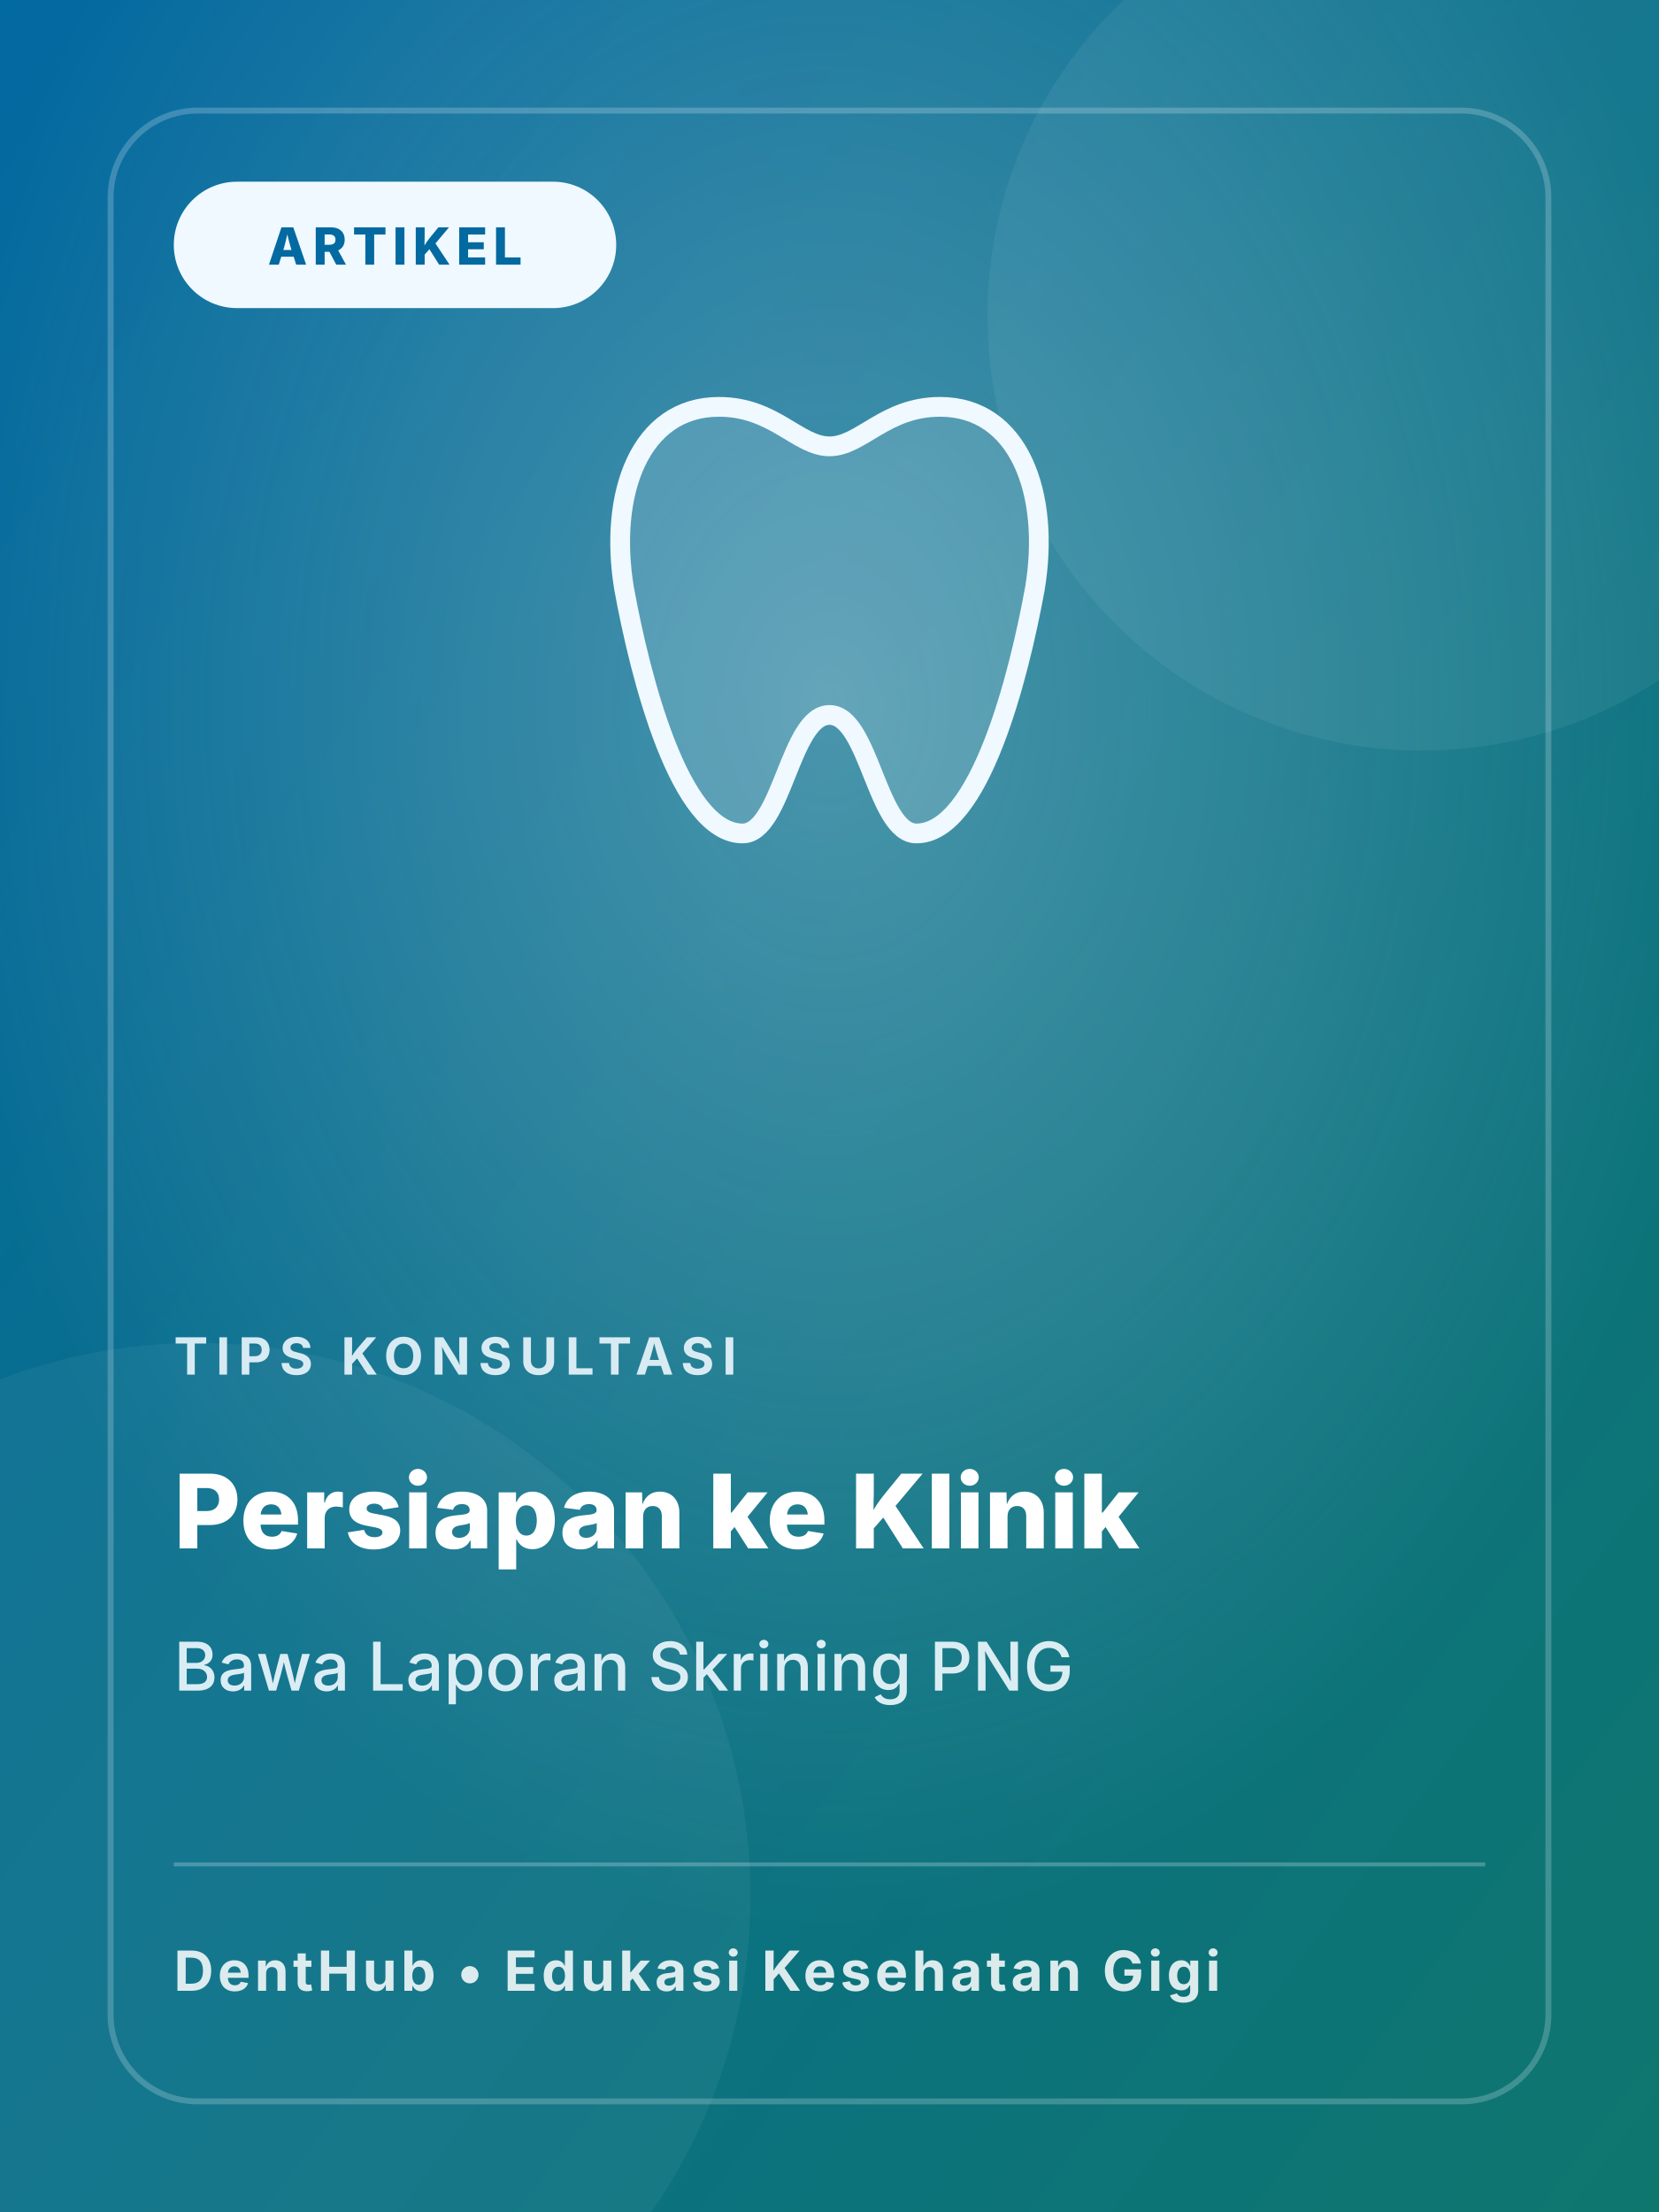
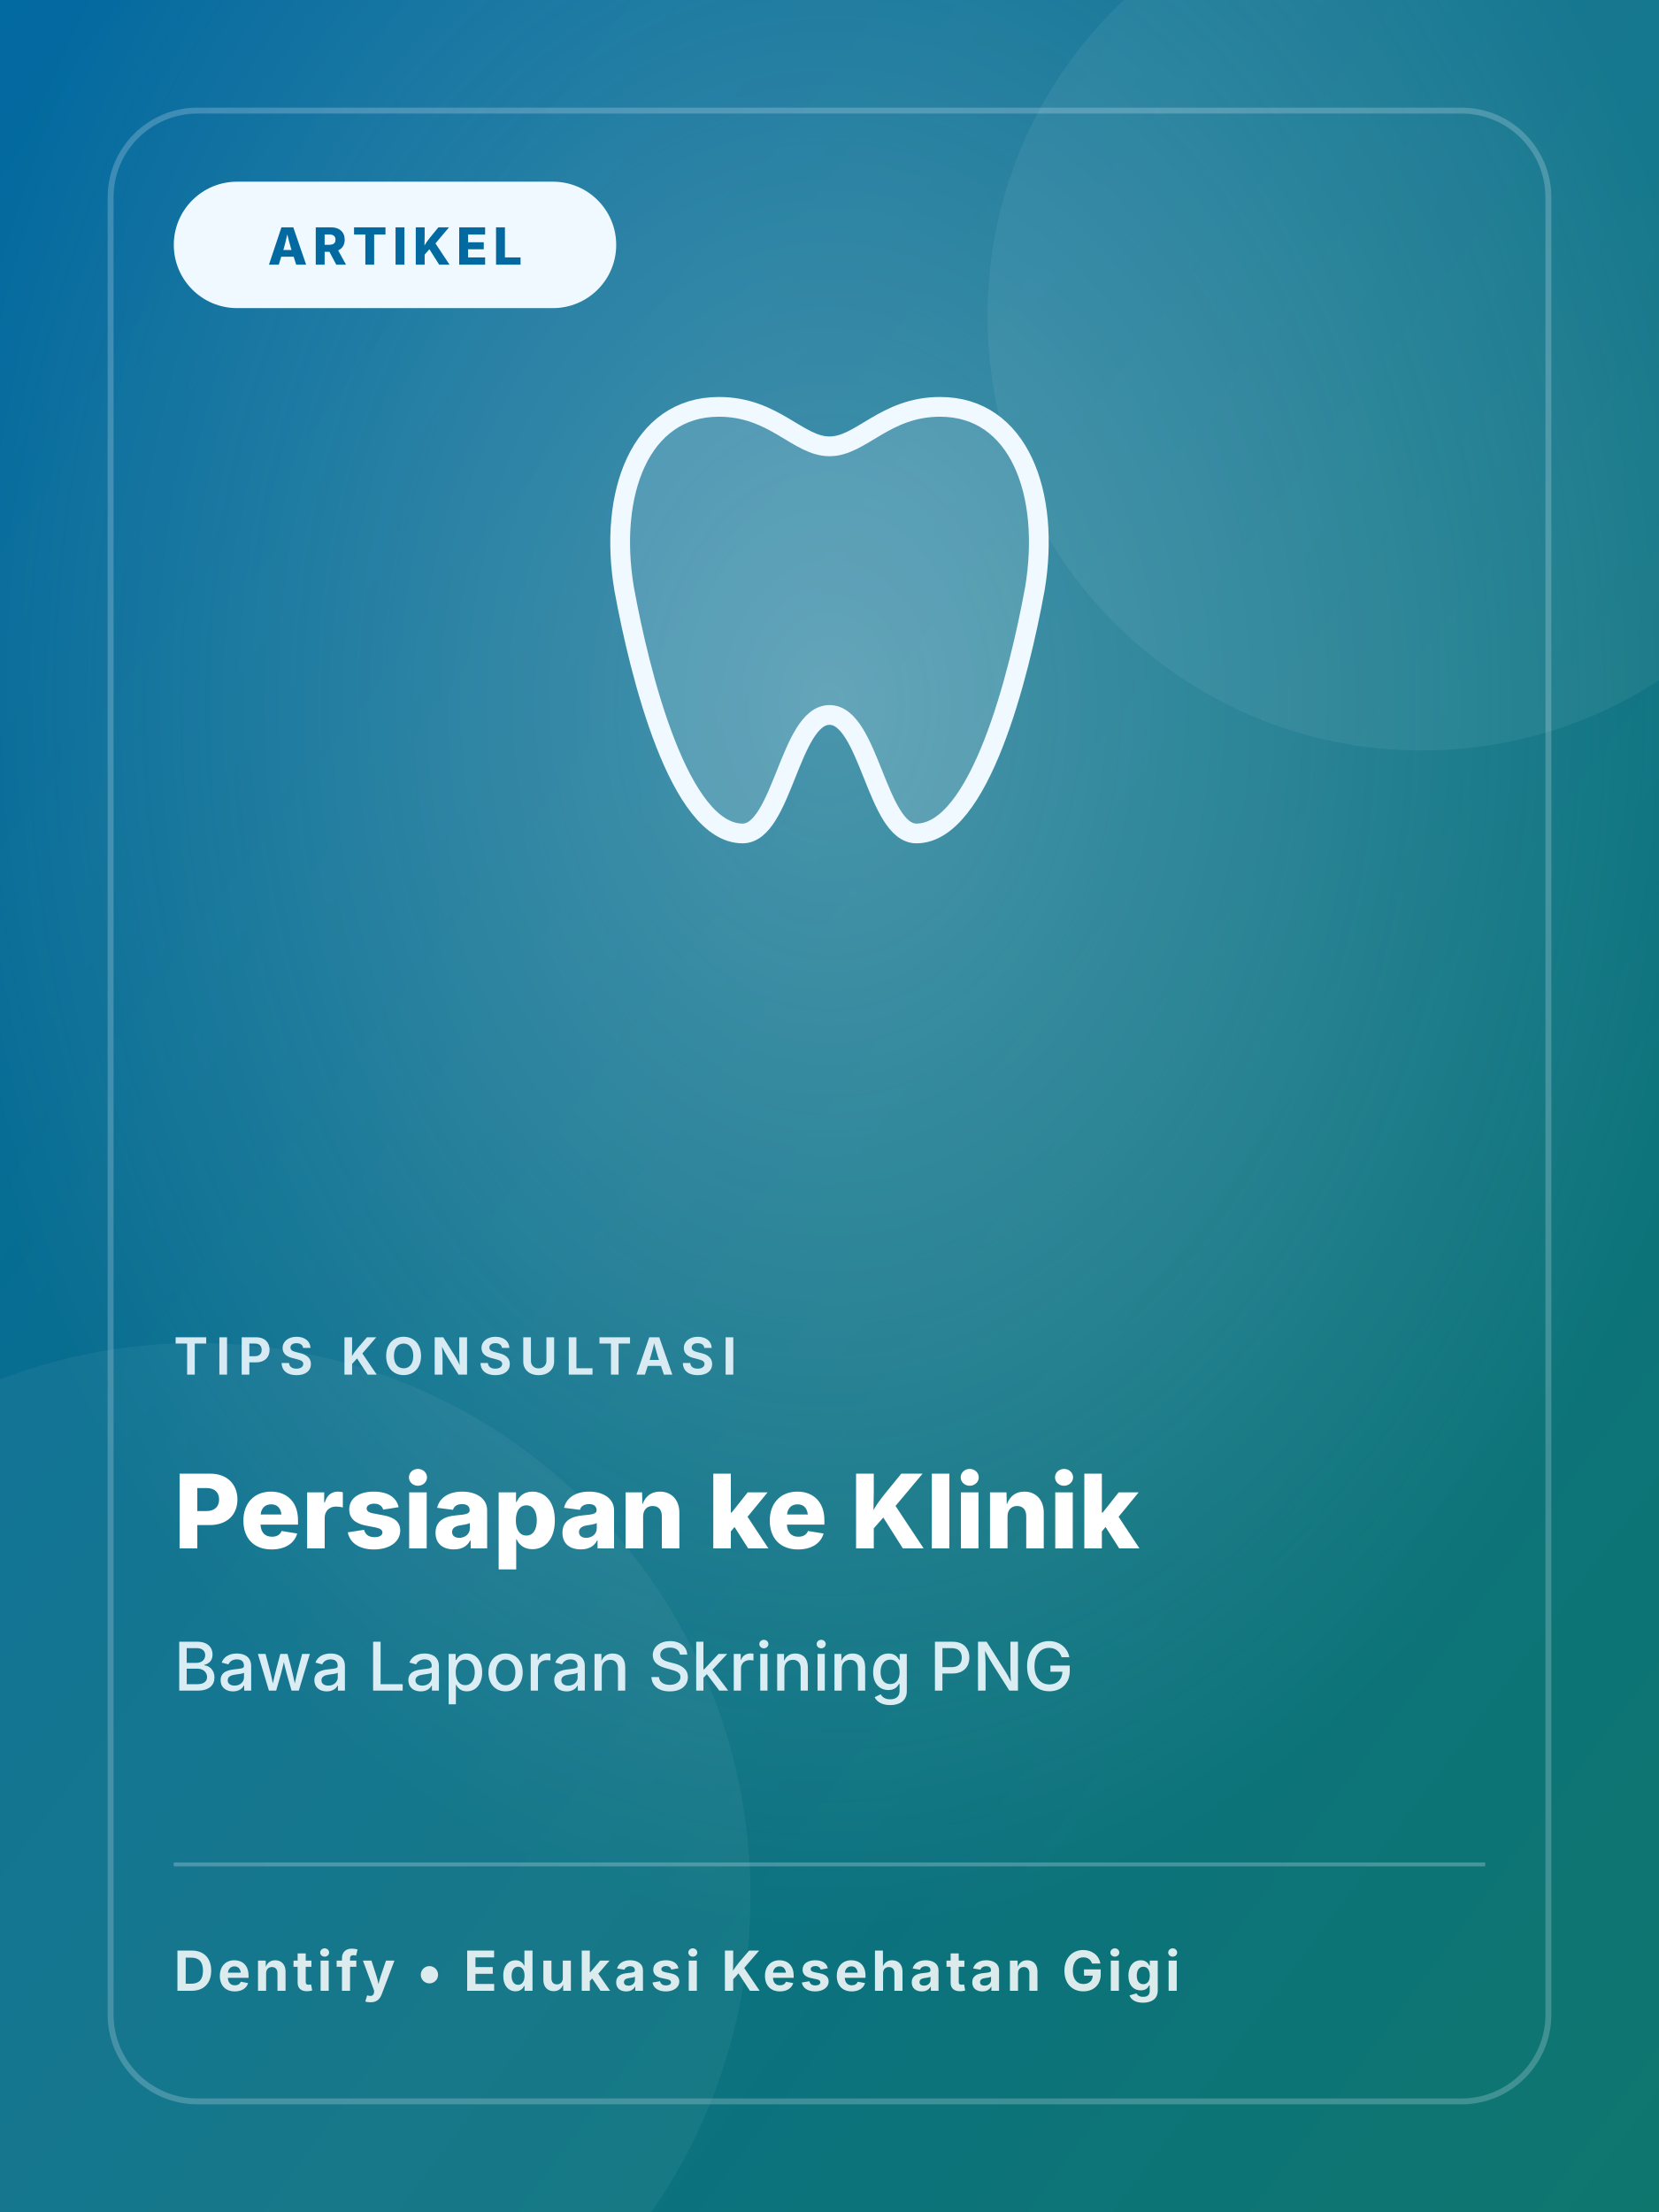
<svg xmlns="http://www.w3.org/2000/svg" viewBox="0 0 420 560" width="420" height="560" role="img" aria-label="Persiapan ke Klinik">
  <defs>
    <linearGradient id="bg" x1="0%" y1="0%" x2="100%" y2="100%">
      <stop offset="0%" stop-color="#0369A1" />
      <stop offset="100%" stop-color="#0F766E" />
    </linearGradient>
    <radialGradient id="glow" cx="50%" cy="32%" r="55%">
      <stop offset="0%" stop-color="#F0F9FF" stop-opacity="0.28" />
      <stop offset="100%" stop-color="#F0F9FF" stop-opacity="0" />
    </radialGradient>
  </defs>
  <rect width="420" height="560" fill="url(#bg)" />
  <rect width="420" height="560" fill="url(#glow)" />
  <circle cx="360" cy="80" r="110" fill="#F0F9FF" fill-opacity="0.06" />
  <circle cx="50" cy="480" r="140" fill="#F0F9FF" fill-opacity="0.05" />
  <rect x="28" y="28" width="364" height="504" rx="22" fill="none" stroke="#F0F9FF" stroke-opacity="0.22" stroke-width="1.5" />
  <rect x="44" y="46" width="112" height="32" rx="16" fill="#F0F9FF" />
  <text x="100" y="67" text-anchor="middle" font-family="system-ui, -apple-system, sans-serif" font-size="13" font-weight="800" letter-spacing="1.4" fill="#0369A1">ARTIKEL</text>
  <g transform="translate(210 155)" stroke="#F0F9FF" stroke-width="5" fill="#F0F9FF" fill-opacity="0.16" stroke-linejoin="round">
    <path d="M-28 -52 C-48 -52 -56 -30 -52 -6 C-48 16 -38 56 -22 56 C-12 56 -10 26 0 26 C10 26 12 56 22 56 C38 56 48 16 52 -6 C56 -30 48 -52 28 -52 C14 -52 8 -42 0 -42 C-8 -42 -14 -52 -28 -52 Z" />
  </g>
  <text x="44" y="348" font-family="system-ui, -apple-system, sans-serif" font-size="13" font-weight="700" letter-spacing="2" fill="#F0F9FF" opacity="0.88">TIPS KONSULTASI</text>
  <text x="44" y="392" font-family="system-ui, -apple-system, sans-serif" font-size="26" font-weight="800" fill="#FFFFFF">Persiapan ke Klinik</text>
  <text x="44" y="428" font-family="system-ui, -apple-system, sans-serif" font-size="17" font-weight="500" fill="#F0F9FF" opacity="0.9">Bawa Laporan Skrining PNG</text>
  <line x1="44" y1="472" x2="376" y2="472" stroke="#F0F9FF" stroke-opacity="0.25" stroke-width="1" />
-   <text x="44" y="504" font-family="system-ui, -apple-system, sans-serif" font-size="14" font-weight="700" letter-spacing="1" fill="#FFFFFF" opacity="0.85">DentHub • Edukasi Kesehatan Gigi</text>
+   <text x="44" y="504" font-family="system-ui, -apple-system, sans-serif" font-size="14" font-weight="700" letter-spacing="1" fill="#FFFFFF" opacity="0.85">Dentify • Edukasi Kesehatan Gigi</text>
</svg>
